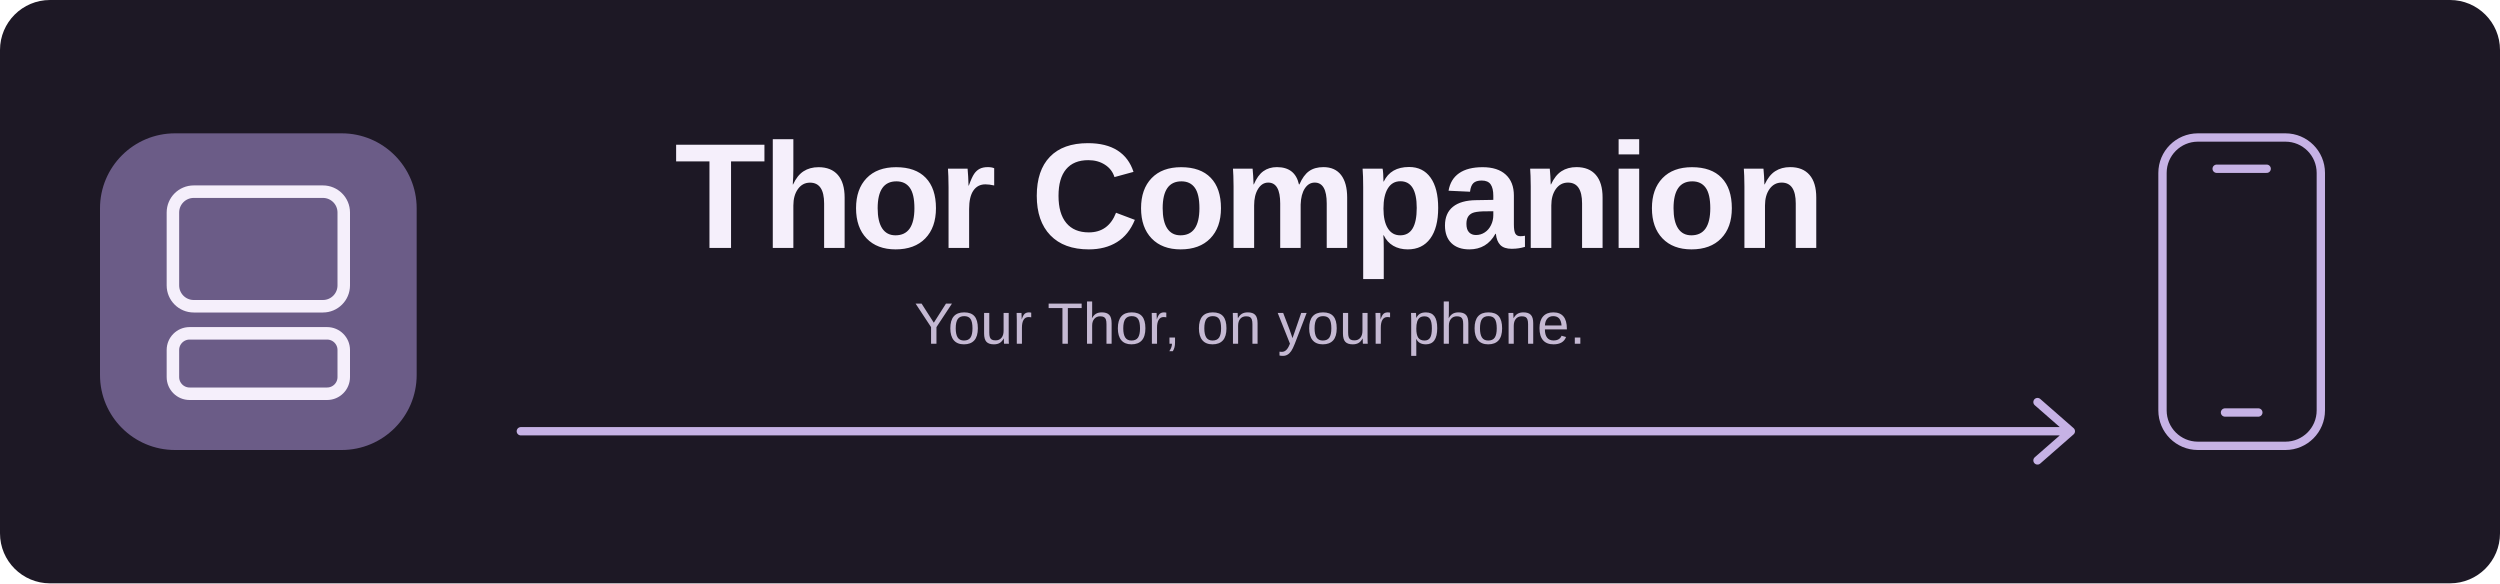
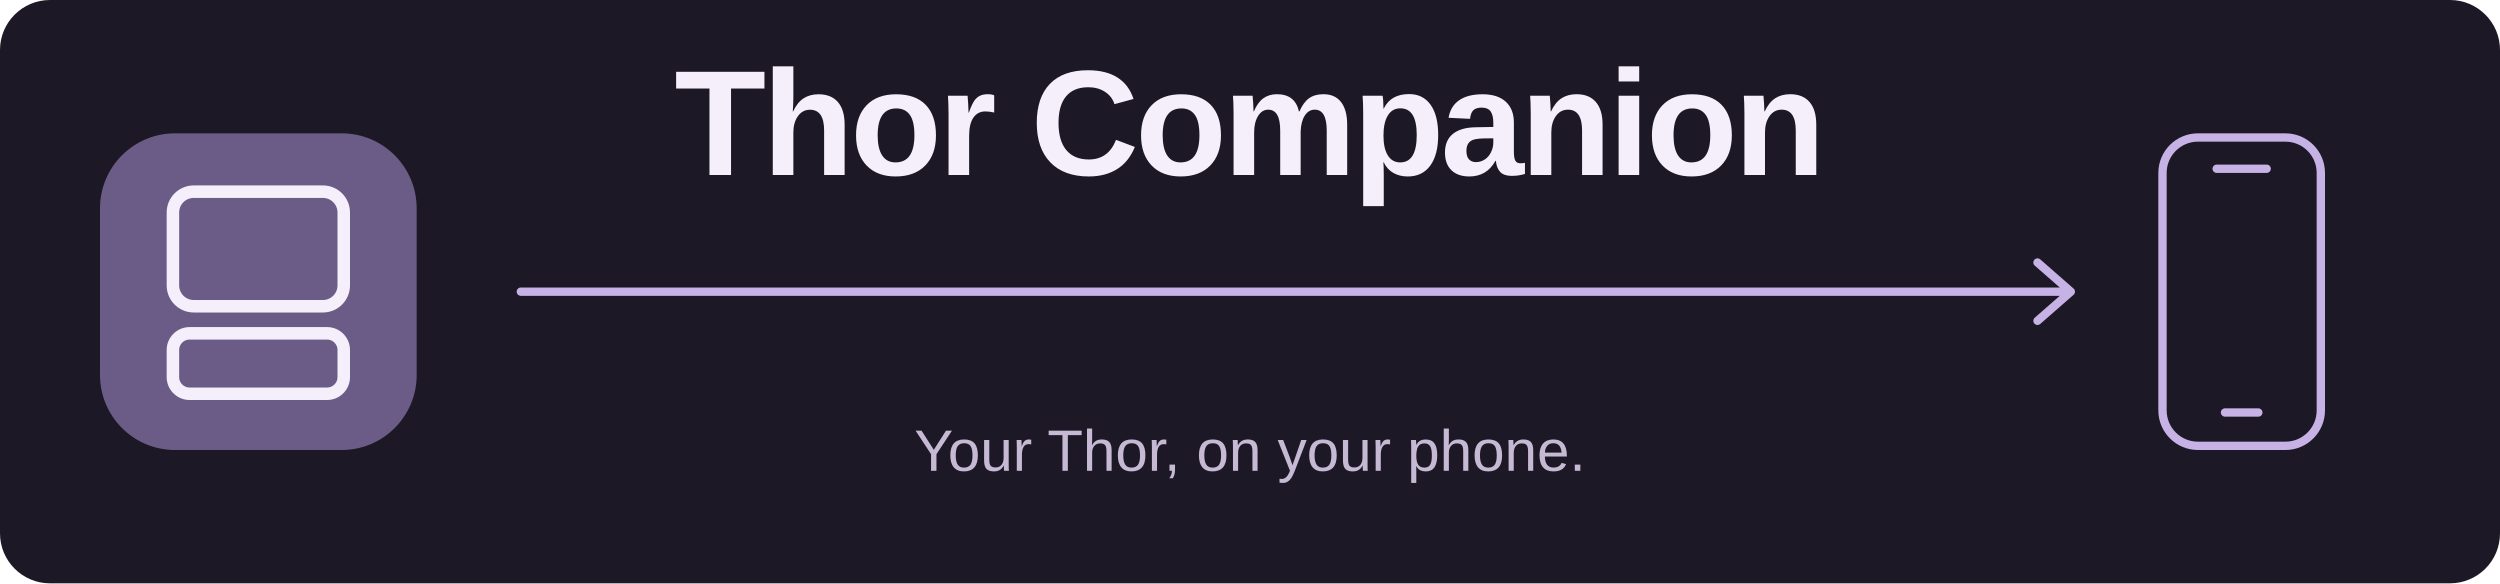
<svg xmlns="http://www.w3.org/2000/svg" width="1200" height="280" viewBox="0 0 1200 280" role="img" aria-labelledby="title description">
  <rect width="1200" height="280" rx="24" fill="#1D1825" />
  <g aria-label="AYN Thor" transform="translate(0 20)">
    <rect x="48" y="44" width="152" height="152" rx="36" fill="#6B5C87" />
    <g fill="none" stroke="#F5EFFB" stroke-width="6" stroke-linejoin="round">
      <rect x="83" y="72" width="82" height="55" rx="10" />
      <rect x="83" y="140" width="82" height="29" rx="8" />
    </g>
  </g>
-   <text x="600" y="119" text-anchor="middle" fill="#F5EFFB" font-family="system-ui,Segoe UI,Arial,sans-serif" font-size="72" font-weight="700" letter-spacing="-1.8">Thor Companion</text>
-   <text x="600" y="165" text-anchor="middle" fill="#C5B9D3" font-family="system-ui,Segoe UI,Arial,sans-serif" font-size="28">Your Thor, on your phone.</text>
+   <text x="600" y="84" text-anchor="middle" fill="#F5EFFB" font-family="system-ui,Segoe UI,Arial,sans-serif" font-size="72" font-weight="700" letter-spacing="-1.8">Thor Companion</text>
+   <text x="600" y="226" text-anchor="middle" fill="#C5B9D3" font-family="system-ui,Segoe UI,Arial,sans-serif" font-size="28">Your Thor, on your phone.</text>
  <g fill="none" stroke="#C6B2E5" stroke-width="4" stroke-linecap="round" stroke-linejoin="round" aria-label="Thor to phone">
-     <path d="M250 207 H994 M978 193 L994 207 L978 221" />
+     <path d="M250 140 H994 M978 126 L994 140 L978 154" />
    <rect x="1038" y="66" width="76" height="148" rx="17" />
    <path d="M1064 81 H1088 M1068 198 H1084" />
  </g>
</svg>
